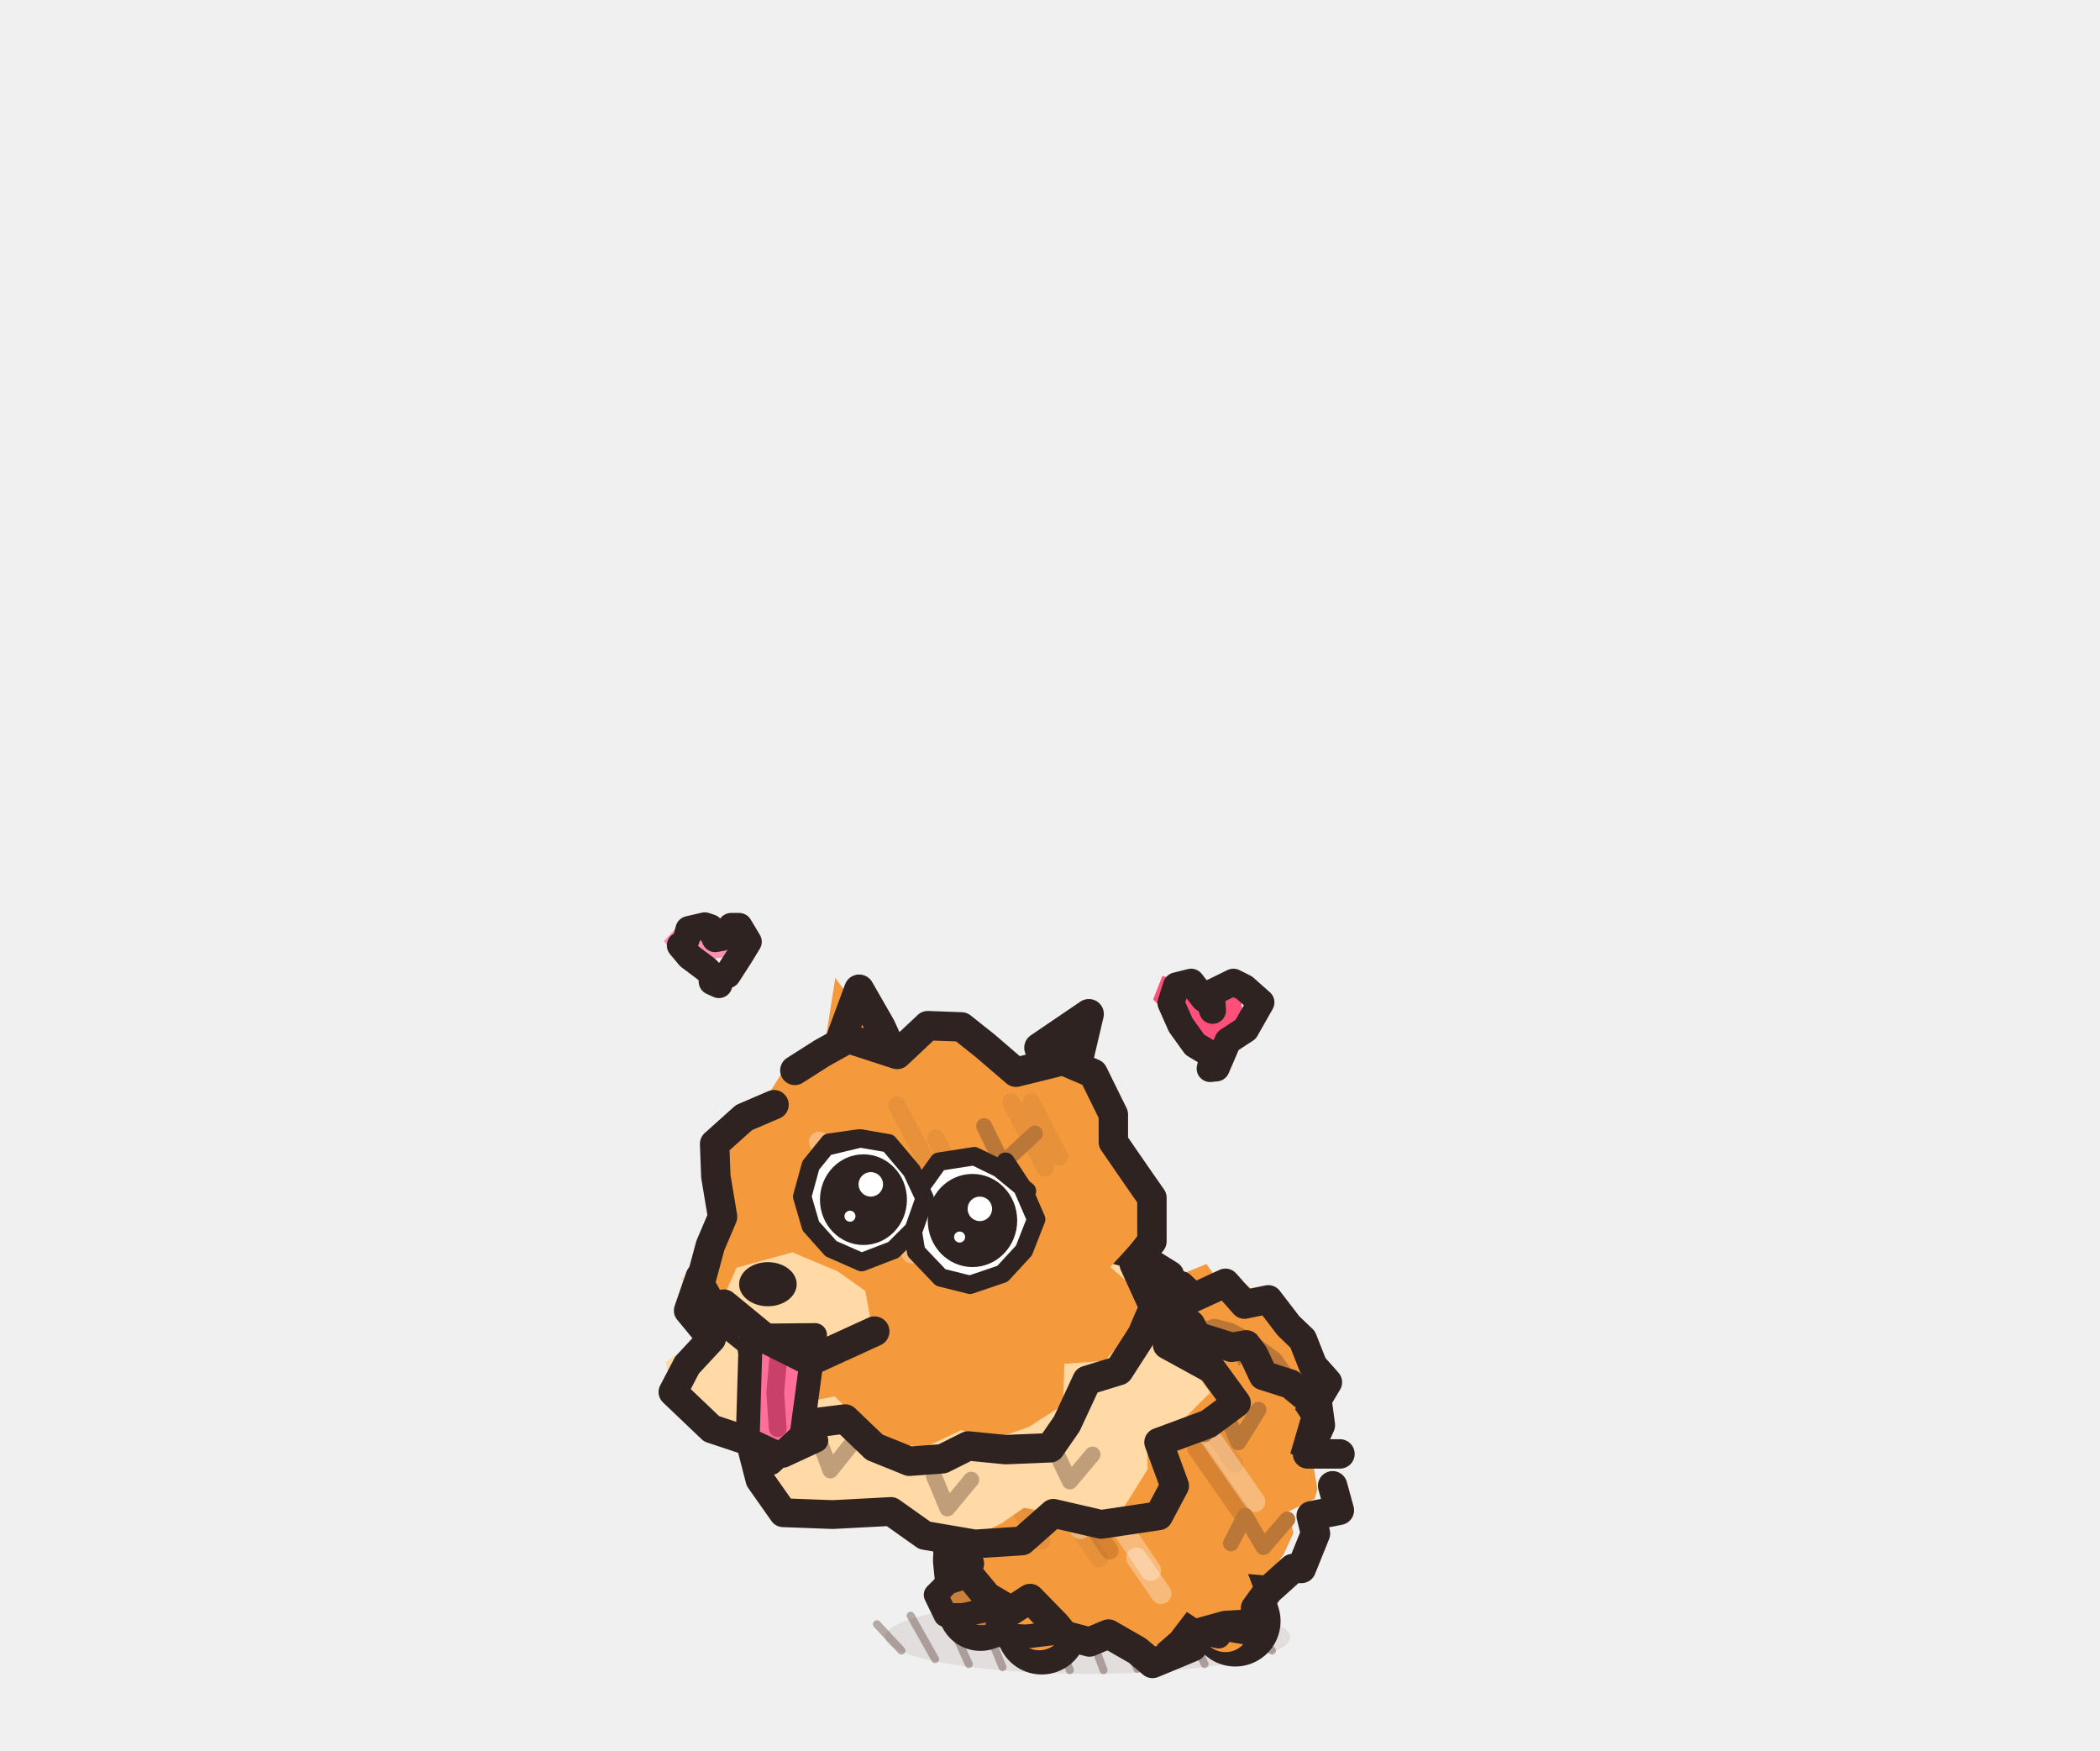
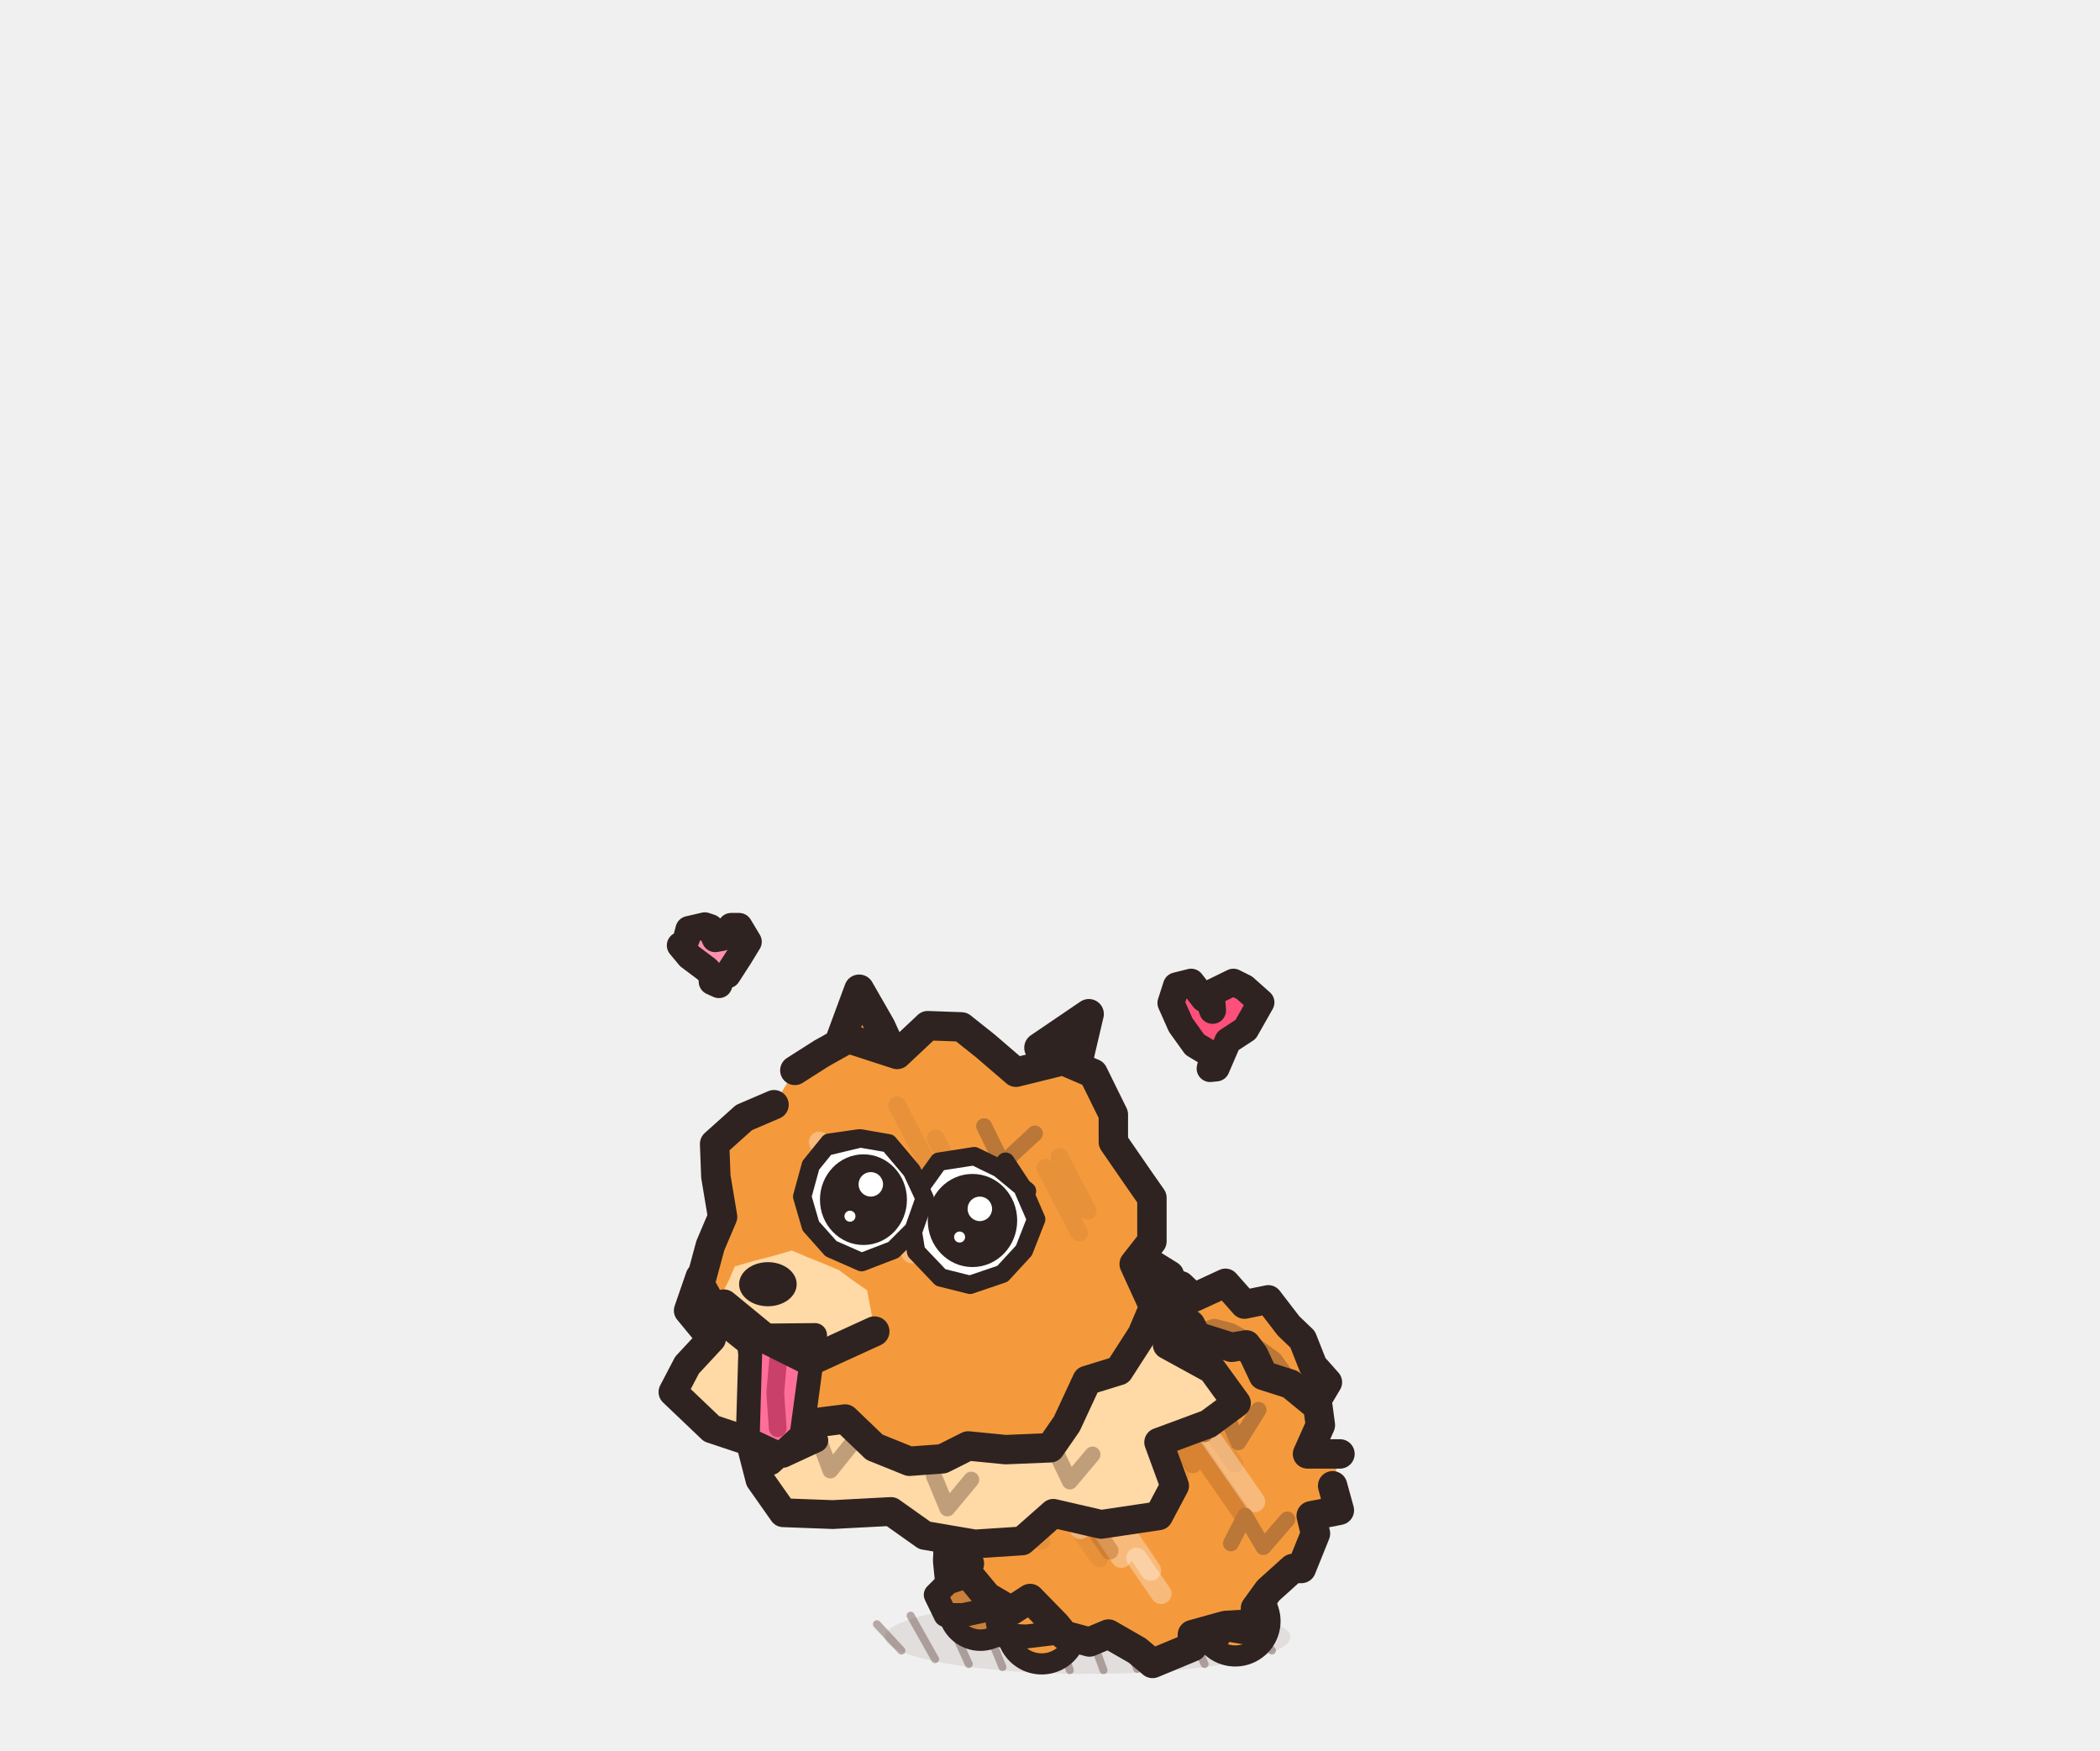
<svg xmlns="http://www.w3.org/2000/svg" width="240" height="200" class="pa-dog pa-pose-happy pa-d-puppy" viewBox="0 0 240 200" role="img" aria-label="Mikan the Pomeranian, happy, puppy">
  <g transform="translate(128.5 186) scale(0.700) translate(-120 -186)">
    <g transform="translate(240 0) scale(-1 1)">
      <ellipse cx="126" cy="187.5" rx="33.1" ry="6" fill="#5B3D32" opacity="0.1" />
      <path d="M95.9 189.7l4 -4.5M101.4 191.1l4 -7.2M106.9 191.9l4 -8.8M112.4 192.4l4 -9.8M117.9 192.7l4 -10.5M123.4 192.9l4 -10.8M128.9 192.9l4 -10.8M134.4 192.7l4 -10.4M139.9 192.4l4 -9.8M145.4 191.9l4 -8.8M150.9 191.1l4 -7.1M156.4 189.7l4 -4.3" stroke="#5B3D32" stroke-width="1.3" stroke-linecap="round" opacity="0.4" fill="none" />
    </g>
    <g class="pa-d-f0">
      <g transform="translate(240 0) scale(-1 1)">
-         <path d="M97.5 153.4L99.7 152.4L102 149.7L102.9 149.6L103.7 146.7L105.7 147.1L104.8 145.9L107 148.3L108.7 145.6L109.9 147.9L110.3 144.5L111.3 145.6L113.3 145.5L114.9 142.9L114.9 144.1L117.1 144.9L119.4 144.2L120.8 146.2L123.2 149.6L121 151.5L125.5 150.1L127 148.1L125.9 144.7L124.2 142.1L123 139.3L121.9 136.7L119.5 133.1L114.7 131.8L113.8 129.6L112 128.8L106.6 126.6L103.9 130.4L100.4 129.7L96.3 133.1L92.4 136.5L91.9 142.2L90.9 144.3L91.1 148.7L92.2 152L94 154.6Z" fill="#F59A3C" />
+         <path d="M100.6 149.8L100.7 148.9L103.6 148.8L102.8 147.7L105.2 150.6L106.7 146.3L106.6 148.4L107.8 147.1L109.6 149.1L110.9 145.6L111 146.2L112.6 145.9L114.7 146.2L118.9 147.3L119.5 149L119.5 151.5L120.1 152.9L123.7 152L122.9 149.8L123.1 147.8L123.3 144.4L123 141.4L121.1 139.1L118.5 133.1L113 132.3L110.8 130.1L108.7 132.1L103.5 129.7L100.4 133.2L96.5 132.4L93.2 136.7L90.9 138.9L89.2 143.2L86.8 145.9L89.9 151.1L90.4 152.6L91 155.5L96.2 156.8L96.7 154.4L97.1 150.9Z" fill="#F59A3C" />
        <path d="M100.6 149.8L100.7 148.9L103.6 148.8L102.8 147.7L105.2 150.6L106.7 146.3L106.6 148.4L107.8 147.1L109.6 149.1L110.9 145.6L111 146.2L112.6 145.9L114.7 146.2L118.9 147.3L119.5 149L119.5 151.5L120.1 152.9L123.7 152L122.9 149.8L123.1 147.8L123.3 144.4L123 141.4L121.1 139.1L118.5 133.1L113 132.3L110.8 130.1L108.7 132.1L103.5 129.7L100.4 133.2L96.5 132.4L93.2 136.7L90.9 138.9L89.2 143.2L86.8 145.9L89.9 151.1L90.4 152.6L91 155.5L96.2 156.8L96.7 154.4L97.1 150.9L101 149.9" fill="none" stroke="#2E2320" stroke-width="4.7" stroke-linecap="round" stroke-linejoin="round" />
        <path d="M93.1 146.7L93.9 144.7L95.6 142.3L97.8 140.7L100.1 139.1L102.6 137.7L105.3 137L107.5 137.7" fill="none" stroke="#ba7738" stroke-width="2.9" stroke-linecap="round" stroke-linejoin="round" />
        <path d="M102.2 142.1L104.2 140.8L106.8 139.2L109.8 139.7L111.2 140.1L113.8 141.2L116.2 141.5L118.5 143.5L119.9 145.7L122.3 147.9" fill="none" stroke="#ba7738" stroke-width="2.9" stroke-linecap="round" stroke-linejoin="round" />
        <g class="pa-d-leg pa-d-leg-FH">
          <path d="M112.5 169L111.6 175.1L111.2 182.8" fill="none" stroke="#2E2320" stroke-width="13.9" stroke-linecap="round" stroke-linejoin="round" />
-           <path d="M111.2 168.9L112.6 176.3L111.2 182.5" fill="none" stroke="#ca8039" stroke-width="6.9" stroke-linecap="round" stroke-linejoin="round" transform="translate(1.2 -0.8)" />
-           <path d="M118.3 180.5L119.1 181.4L115 184L111.4 181.6L109 179.2L110.6 178.4L114.6 178.1L117.9 177.3Z" fill="#ca8039" />
+           <path d="M112.5 169L111.6 175.1L111.2 182.8" fill="none" stroke="#ca8039" stroke-width="6.9" stroke-linecap="round" stroke-linejoin="round" />
+           <path d="M112 181.7L108.6 181.4L110.7 176.6L113.3 176.4L117.5 178.6L120.9 178.9L118.8 182.8L114.3 184.6Z" fill="#ca8039" />
          <path d="M112 181.7L108.6 181.4L110.7 176.6L113.3 176.4L117.5 178.6L120.9 178.9L118.8 182.8L114.3 184.6L111.4 183.4L109.6 180.8" fill="none" stroke="#2E2320" stroke-width="3.9" stroke-linecap="round" stroke-linejoin="round" />
        </g>
        <g class="pa-d-leg pa-d-leg-FF">
          <path d="M141.6 168L144.3 174.9L143.5 182.8" fill="none" stroke="#2E2320" stroke-width="13.9" stroke-linecap="round" stroke-linejoin="round" />
-           <path d="M142.9 167.5L144.2 175.1L142.1 182.9" fill="none" stroke="#ca8039" stroke-width="6.9" stroke-linecap="round" stroke-linejoin="round" transform="translate(1.2 -0.8)" />
-           <path d="M149.4 179.5L147.3 183.3L146 183.5L140.5 183L138.5 181.2L141.5 178.7L144.3 176.2L148.5 177.3Z" fill="#ca8039" />
+           <path d="M141.6 168L144.3 174.9L143.5 182.8" fill="none" stroke="#ca8039" stroke-width="6.9" stroke-linecap="round" stroke-linejoin="round" />
+           <path d="M138.9 180.6L140.9 176.9L145.4 177.5L148.8 178.6L150.8 180.6L149.2 183.9L146.3 183.9L141.2 182.8Z" fill="#ca8039" />
          <path d="M138.9 180.6L140.9 176.9L145.4 177.5L148.8 178.6L150.8 180.6L149.2 183.9L146.3 183.9L141.2 182.8L140.3 179.5L141.5 178.7" fill="none" stroke="#2E2320" stroke-width="3.9" stroke-linecap="round" stroke-linejoin="round" />
        </g>
        <g class="pa-d-leg pa-d-leg-NH">
          <path d="M102.5 173.8L103.7 179.3L101.9 184.9" fill="none" stroke="#2E2320" stroke-width="14.8" stroke-linecap="round" stroke-linejoin="round" />
-           <path d="M102.2 174L103.6 179.1L102.3 186.8" fill="none" stroke="#F59A3C" stroke-width="7.9" stroke-linecap="round" stroke-linejoin="round" transform="translate(1.2 -0.8)" />
-           <path d="M109.7 183.6L109.4 187.1L103 186L100 186.1L99.6 182.9L99.5 180.2L103.1 180.3L107.9 182Z" fill="#F59A3C" />
+           <path d="M102.5 173.8L103.7 179.3L101.9 184.9" fill="none" stroke="#F59A3C" stroke-width="7.9" stroke-linecap="round" stroke-linejoin="round" />
+           <path d="M107.6 185.6L104.1 186.1L98.8 187L99 184.7L101.1 180.3L104.1 178.8L107.9 179.5L109.5 184.4Z" fill="#F59A3C" />
          <path d="M107.6 185.6L104.1 186.1L98.8 187L99 184.7L101.1 180.3L104.1 178.8L107.9 179.5L109.5 184.4L108.6 186.5L104.6 187.4" fill="none" stroke="#2E2320" stroke-width="3.9" stroke-linecap="round" stroke-linejoin="round" />
        </g>
        <g class="pa-d-leg pa-d-leg-NF">
          <path d="M133 173L134.4 179.6L133.5 186.2" fill="none" stroke="#2E2320" stroke-width="14.8" stroke-linecap="round" stroke-linejoin="round" />
-           <path d="M133 172.1L134.4 179.8L132.7 186.5" fill="none" stroke="#F59A3C" stroke-width="7.9" stroke-linecap="round" stroke-linejoin="round" transform="translate(1.2 -0.8)" />
-           <path d="M139.9 183.8L139.3 185.1L134.8 187.3L131.5 185.8L128.4 182.6L131.7 179.6L133.7 179.2L139.7 180.9Z" fill="#F59A3C" />
+           <path d="M133 173L134.4 179.6L133.5 186.2" fill="none" stroke="#F59A3C" stroke-width="7.9" stroke-linecap="round" stroke-linejoin="round" />
+           <path d="M134.7 179.4L138.8 182.1L141.1 182.7L140.3 187.2L136 187.4L130.2 186.7L127.4 183.2L131.7 181.5Z" fill="#F59A3C" />
          <path d="M134.7 179.4L138.8 182.1L141.1 182.7L140.3 187.2L136 187.4L130.2 186.7L127.4 183.2L131.7 181.5L135.1 180.8L140.7 181.1" fill="none" stroke="#2E2320" stroke-width="3.9" stroke-linecap="round" stroke-linejoin="round" />
        </g>
-         <path d="M147.5 163.2L151 164.3L151.7 169.1L148.9 170.3L144.6 174.5L144.8 176.2L143.7 181.2L140.4 181.9L136.7 181.1L134.4 184.7L131.5 185.5L126.9 185.9L121.9 187.5L118.6 187.7L117 190.8L112.4 186.8L109.8 183.4L105.7 186.1L100.6 185.4L98.3 181.2L99.8 177.2L96.5 177.5L94 174L92.4 170.5L93.2 167L88.9 164.9L88.5 163.3L89.1 159.7L92.9 157.5L91.2 151.7L92.4 149.9L94.3 146.8L99 145.9L101.2 143.4L103 139.1L104.7 137.6L111 137.7L111.1 135.2L115.6 135.2L119.2 136L123.9 138.2L127.3 135.7L129.6 135.8L134 140.1L135.3 141.5L141.2 141.1L143.8 144.3L144.1 145.8L144.2 151.1L148.3 153L152.1 153.8L151.3 158.8Z" fill="#F59A3C" />
+         <path d="M84.8 157.6L90.1 157.6L88 152.9L88.4 149.9L92.9 146.2L97.3 144.8L98.9 141.4L100.1 139.8L102.5 140.2L108.2 138.4L109.2 136.5L114.4 132.8L118.4 134.8L121.9 137.1L124 138L129.6 138.2L132.8 139.7L133.3 142.8L140 143.3L142.1 142.4L142.8 146.9L143.4 150.9L147.1 153.5L151 154.3L150 160.4L148.2 163.2L148.6 165.7L148.1 169.6L148.8 173.6L145.3 175.5L145.8 176.8L142.4 180.9L138.5 183.2L135.4 181.2L131.2 185.5L129.8 187.2L125.7 188.3L122.6 187L117.9 189.7L115.4 191.8L108.9 189.1L108.9 187.1L103.5 185.6L98.5 185.3L98.6 182.8L96.5 179.9L92.5 176.3L91.1 176.3L88.8 170.6L89.5 167.7L84.9 166.8L86 162.8Z" fill="#F59A3C" />
        <path d="M84.8 157.6L90.1 157.6L88 152.9L88.4 149.9L92.9 146.2L97.3 144.8L98.9 141.4L100.1 139.8L102.5 140.2L108.2 138.4L109.2 136.5L114.4 132.8L118.4 134.8L121.9 137.1L124 138L129.6 138.2L132.8 139.7L133.3 142.8L140 143.3L142.1 142.4L142.8 146.9L143.4 150.9L147.1 153.5L151 154.3L150 160.4L148.2 163.2L148.6 165.7L148.1 169.6L148.8 173.6L145.3 175.5L145.8 176.8L142.4 180.9L138.5 183.2L135.4 181.2L131.2 185.5L129.8 187.2L125.7 188.3L122.6 187L117.9 189.7L115.4 191.8L108.9 189.1L108.9 187.1L103.5 185.6L98.5 185.3L98.6 182.8L96.5 179.9L92.5 176.3L91.1 176.3L88.8 170.6L89.5 167.7L84.9 166.8L86 162.8" fill="none" stroke="#2E2320" stroke-width="4.8" stroke-linecap="round" stroke-linejoin="round" />
-         <path d="M102 159.2L107.1 151.8M125.6 164.7L133.7 152.9M126.8 156.3L134.2 145.5M133.5 171.8L141.2 160.6M133.8 157.2L142 145.4M124.1 174.7L133.4 161.2M118.5 149.7L126.3 138.5M124.8 148.7L129.3 142.1" stroke="#d3863a" stroke-width="2.9" stroke-linecap="round" opacity=".42" />
-         <path d="M132.5 150.1L137.9 142.3M115.7 176.6L124.4 163.8M129.5 161.4L138.6 148.3M127.2 169.8L134.8 158.8" stroke="#fff" stroke-width="3.4" stroke-linecap="round" opacity=".32" />
-         <path d="M122.4 173.4L130.8 161.2M126.3 165.3L133.9 154.1M100.7 167.6L108.3 156.7M114.7 150.8L120.6 142.2" stroke="#b16522" stroke-width="2.9" stroke-linecap="round" opacity=".42" />
+         <path d="M102 159.2L107.1 151.8M125.6 164.7L133.7 152.9M126.8 156.3L119.4 167M133.5 171.8L141 160.9M133.8 157.2L125.7 169.1M124.1 174.7L133.4 161.2M118.5 149.7L110.8 160.9M124.8 148.7L120.2 155.3" stroke="#d3863a" stroke-width="2.9" stroke-linecap="round" opacity=".42" />
+         <path d="M132.5 150.1L127.1 158M115.7 176.6L124.4 163.8M129.5 161.4L120.5 174.5M127.2 169.8L134.8 158.8" stroke="#fff" stroke-width="3.4" stroke-linecap="round" opacity=".32" />
+         <path d="M122.4 173.4L130.8 161.2M126.3 165.3L133.9 154.1M100.7 167.6L108.3 156.7M114.7 150.8L108.8 159.3" stroke="#b16522" stroke-width="2.9" stroke-linecap="round" opacity=".42" />
        <path d="M98.7 165.4L106.4 154.3M114 180.4L118 174.6" stroke="#fff" stroke-width="3.4" stroke-linecap="round" opacity=".32" />
        <path d="M98.1 150.4L101.4 155.7L103.7 150.6L106.9 154.4" fill="none" stroke="#ba7738" stroke-width="2.6" stroke-linecap="round" stroke-linejoin="round" />
        <path d="M115.2 144.6L118.8 149.6L121.8 145L124.7 148.6" fill="none" stroke="#ba7738" stroke-width="2.6" stroke-linecap="round" stroke-linejoin="round" />
        <path d="M93.4 168.3L97.3 172.8L100.3 167.7L102.6 172.2" fill="none" stroke="#ba7738" stroke-width="2.6" stroke-linecap="round" stroke-linejoin="round" />
-         <path d="M188.4 138L194.9 142.6L193.8 147.2L189.7 152.5L181.3 154L181.5 161.4L176.4 166.4L169.5 168.3L161.5 165.4L153.7 170.1L147.9 172.7L140 168.9L136.4 166.4L125.3 168.3L120.5 167L116.2 160.1L116.3 155L109.9 151.5L106 147.6L108.3 144.4L116.7 138.2L114.5 132.4L117.6 127.7L121.8 125L130.3 122.5L132.5 119.1L140.5 116.1L149.4 114.2L155.3 117.7L163 114.8L171.2 116.1L177.2 120L177.5 124.4L185.6 125.6L192.3 128.9L191 134.2Z" fill="#FFD9A6" />
+         <path d="M189.3 128.7L191.2 134.2L187.4 138.8L191.4 143.1L193.7 147.5L187.4 153.5L181.1 155.6L179.5 161.8L175.7 167.2L167.6 167.5L158.1 167L152.6 170.9L144.4 172.3L136.7 171.8L131.6 167.3L123.8 169.1L114.4 167.7L111.8 162.8L114.4 155.7L106.3 152.7L101.7 149.3L105.7 143.8L113 139.8L110.8 133.7L112.6 128.4L117.6 125.3L126.1 123L129.3 118L136.2 113.9L144.1 114.3L151.6 117.7L160.4 115.1L167.6 114.5L173.5 119.4L174.8 125.2L183.5 125Z" fill="#FFD9A6" />
        <path d="M189.3 128.7L191.2 134.2L187.4 138.8L191.4 143.1L193.7 147.5L187.4 153.5L181.1 155.6L179.5 161.8L175.7 167.2L167.6 167.5L158.1 167L152.6 170.9L144.4 172.3L136.7 171.8L131.6 167.3L123.8 169.1L114.4 167.7L111.8 162.8L114.4 155.7L106.3 152.7L101.7 149.3L105.7 143.8L113 139.8L110.8 133.7L112.6 128.4L117.6 125.3L126.1 123L129.3 118L136.2 113.9L144.1 114.3L151.6 117.7L160.4 115.1L167.6 114.5L173.5 119.4L174.8 125.2L183.5 125" fill="none" stroke="#2E2320" stroke-width="4.7" stroke-linecap="round" stroke-linejoin="round" />
        <path d="M125.2 157.7L128.9 162.1L131.3 157.1" fill="none" stroke="#c19e7a" stroke-width="2.6" stroke-linecap="round" stroke-linejoin="round" />
        <path d="M145 161.8L148.9 166.5L151.1 161.2" fill="none" stroke="#c19e7a" stroke-width="2.6" stroke-linecap="round" stroke-linejoin="round" />
        <path d="M164 155.3L168 160.3L170.2 154.4" fill="none" stroke="#c19e7a" stroke-width="2.6" stroke-linecap="round" stroke-linejoin="round" />
-         <path d="M130.9 107.8L128.6 95.9L127.6 85.4L135.7 92.1L141.4 96.9L136.9 101.9Z" fill="#F59A3C" />
+         <path d="M140.4 96.5L136.3 105.3L128.7 108.5L128.5 97.3L125.8 85.8L133.9 91.3Z" fill="#F59A3C" />
        <path d="M140.4 96.5L136.3 105.3L128.7 108.5L128.5 97.3L125.8 85.8L133.9 91.3" fill="none" stroke="#2E2320" stroke-width="4.9" stroke-linecap="round" stroke-linejoin="round" />
-         <path d="M158.7 93.2L161.7 87.4L167.2 79.9L169.2 92.7L173.6 103.5L163.7 98.6Z" fill="#F59A3C" />
+         <path d="M171.3 104.2L163.8 99.7L155.7 96.9L159.8 87.9L163.3 81.8L167.7 93.7Z" fill="#F59A3C" />
        <path d="M171.3 104.2L163.8 99.7L155.7 96.9L159.8 87.9L163.3 81.8L167.7 93.7" fill="none" stroke="#2E2320" stroke-width="4.9" stroke-linecap="round" stroke-linejoin="round" />
-         <path d="M186.7 117.8L189.5 123.7L189 129.6L187.1 133.6L182.1 138.1L181.7 142.6L178.5 148L173.2 149.4L167.3 148.2L162.2 153.3L157.1 156L152.5 156.5L146.6 153.7L141.9 155.4L135.6 153.2L130 149.6L129.8 142.9L123.2 142.4L119.4 138.2L117.2 131.5L122.3 127.1L117 121.3L116.5 114.7L119.4 110.4L123.9 106.7L123 100.1L127.9 95L133 93.3L138.4 93.4L143.8 88.1L147.8 86.1L153.2 88L158.3 90.1L165.1 88.8L170.5 92L175.6 94.9L178.1 98.9L182.9 103L185.9 105.3L188 112.3Z" fill="#F59A3C" />
+         <path d="M177.2 100.6L182.1 102.7L186.9 107L186.7 112.3L185.6 118.9L187.6 123.6L189.3 129.9L186.5 134.9L180.9 139.4L179.9 146L176.7 150L172.8 152.8L165.6 151.9L160.8 156.5L155.1 158.8L149.7 158.4L145.5 156.3L139.4 156.9L132.1 156.6L129.4 152.7L126.1 145.6L120.9 144L117.1 138.1L115.2 133.6L118.4 126.6L115.5 122.9L115.5 115.8L117.8 112.5L121.8 106.7L121.8 102.2L125.1 95.5L130 93.4L137.7 95.3L142.7 91L146.6 87.9L152.1 87.7L157.1 92.4L165.1 89.8L169.4 92.2L173.8 95Z" fill="#F59A3C" />
        <path d="M177.2 100.6L182.1 102.7L186.9 107L186.7 112.3L185.6 118.9L187.6 123.6L189.3 129.9L186.5 134.9L180.9 139.4L179.9 146L176.7 150L172.8 152.8L165.6 151.9L160.8 156.5L155.1 158.8L149.7 158.4L145.5 156.3L139.4 156.9L132.1 156.6L129.4 152.7L126.1 145.6L120.9 144L117.1 138.1L115.2 133.6L118.4 126.6L115.5 122.9L115.5 115.8L117.8 112.5L121.8 106.7L121.8 102.2L125.1 95.5L130 93.4L137.7 95.3L142.7 91L146.6 87.9L152.1 87.7L157.1 92.4L165.1 89.8L169.4 92.2L173.8 95" fill="none" stroke="#2E2320" stroke-width="4.8" stroke-linecap="round" stroke-linejoin="round" />
-         <path d="M130.6 109.1L135.2 100.2M132.9 110.9L138.5 100.2M151.2 112L157.1 100.7M146.1 115.1L150.8 106.1" stroke="#d3863a" stroke-width="2.9" stroke-linecap="round" opacity=".42" />
+         <path d="M130.6 109.1L126 117.9M132.9 110.9L127.4 121.5M151.2 112L157.1 100.7M146.1 115.1L150.8 106.1" stroke="#d3863a" stroke-width="2.9" stroke-linecap="round" opacity=".42" />
        <path d="M154.7 124.8L160.9 112.9M163 119.8L169.8 106.7" stroke="#fff" stroke-width="3.4" stroke-linecap="round" opacity=".32" />
-         <path d="M185.1 131.2L182.7 139.3L176.8 143.1L169.3 143.4L161 138.1L162.3 131L166.8 127.8L174.2 124.7L183.3 127.2Z" fill="#FFD9A6" />
+         <path d="M185.5 131.1L184.6 133.9L182.9 135.5L181 137.1L178.9 141.2L176.9 143.4L174.3 143.5L171.7 143.6L169.1 143.7L166.3 141.9L163.5 140.1L160.6 138.2L161.3 134.6L162 130.9L164.3 129.3L166.6 127.6L169.2 126.5L171.7 125.5L174.3 124.4L177.4 125.3L180.5 126.1L183.6 127L184.5 129.1Z" fill="#FFD9A6" />
        <path d="M134.6 105.3L139.9 110.2L142.9 104.1" fill="none" stroke="#ba7738" stroke-width="2.6" stroke-linecap="round" stroke-linejoin="round" />
-         <path d="M154.9 119.4L153.7 124.7L149.9 128.1L144.9 129.9L139.8 128.4L135.9 124.8L134.5 119.4L136.3 114.2L140.2 110.5L145.2 109.2L150 110.7L153.4 114.5Z" fill="#FFFFFF" />
+         <path d="M135.9 114.7L140.4 111L144.5 109L150.3 109.9L153.6 114.5L154.9 119.1L154 124.6L150 128.8L145.2 130L139.9 128.2L136.4 124.4L134.4 119.3Z" fill="#FFFFFF" />
        <path d="M135.9 114.7L140.4 111L144.5 109L150.3 109.9L153.6 114.5L154.9 119.1L154 124.6L150 128.8L145.2 130L139.9 128.2L136.4 124.4L134.4 119.3L136.7 114L139.4 109.9" fill="none" stroke="#2E2320" stroke-width="3" stroke-linecap="round" stroke-linejoin="round" />
        <ellipse cx="144.8" cy="119.5" rx="7.3" ry="7.6" fill="#2E2320" />
        <ellipse cx="143.6" cy="117.6" rx="2" ry="2" fill="#FFFFFF" />
        <ellipse cx="146.9" cy="122.2" rx="0.9" ry="0.9" fill="#FFFFFF" />
-         <path d="M172.5 115.9L171.2 120.7L167.8 124.5L163.1 125.9L158.1 124.7L154.7 121.2L153.2 115.8L154.1 110.8L158.1 107.1L162.6 105.9L167.8 107.1L171.6 111.2Z" fill="#FFFFFF" />
+         <path d="M163.3 106.1L168.2 106.8L171.2 110.5L172.6 115.6L171.2 120.4L167.9 124.1L162.9 126.3L157.7 124.3L154.4 121L152.6 115.9L154.7 111.4L158.5 106.9Z" fill="#FFFFFF" />
        <path d="M163.3 106.1L168.2 106.8L171.2 110.5L172.6 115.6L171.2 120.4L167.9 124.1L162.9 126.3L157.7 124.3L154.4 121L152.6 115.9L154.7 111.4L158.5 106.9L163.1 106.1L168.1 107.3" fill="none" stroke="#2E2320" stroke-width="3" stroke-linecap="round" stroke-linejoin="round" />
        <ellipse cx="162.6" cy="116.1" rx="7.1" ry="7.4" fill="#2E2320" />
        <ellipse cx="161.4" cy="113.6" rx="2" ry="2" fill="#FFFFFF" />
        <ellipse cx="164.8" cy="118.8" rx="0.9" ry="0.9" fill="#FFFFFF" />
        <ellipse cx="178.2" cy="129.9" rx="4.7" ry="3.6" fill="#2E2320" />
-         <path d="M169.8 140L180.2 136.6L182.4 154.1L177.1 158.9L171.8 155.5Z" fill="#FF6F9A" />
+         <path d="M177.7 159.1L172.7 154.5L170.5 138.2L181 138.3L181.5 155.2Z" fill="#FF6F9A" />
        <path d="M177.7 159.1L172.7 154.5L170.5 138.2L181 138.3L181.5 155.2L175.7 157.9L170.3 155.4" fill="none" stroke="#2E2320" stroke-width="3.9" stroke-linecap="round" stroke-linejoin="round" />
        <path d="M176.4 140.8L177 147.6L176.6 153.4" fill="none" stroke="#C9406A" stroke-width="2.9" stroke-linecap="round" stroke-linejoin="round" />
        <path d="M160.8 137.6L171.3 142.4L178.7 138.7L185.4 133.2" fill="none" stroke="#2E2320" stroke-width="4.9" stroke-linecap="round" stroke-linejoin="round" />
-         <path d="M106.1 83.2L109.1 83.5L108.6 80.8L113.8 79.6L115.3 83.4L111.7 87.3L110.6 88.8L109.1 92.4L106.9 92.8L106.2 93.1L104.1 89.7L100.6 87.3L100.9 83.8L102.4 79.9L104.7 80.3L108.1 83.5Z" fill="#FF4F7B" />
+         <path d="M107 83.3L109.1 80.6L111.5 81.2L112.4 84L110.8 87.6L108.5 90.8L105.5 92.6L106 94.7L105 94.6L103.1 90.2L100.2 88.3L97.7 83.9L100.4 81.5L102.2 80.6L106.5 82.7L105.6 85.2Z" fill="#FF4F7B" />
        <path d="M107 83.3L109.1 80.6L111.5 81.2L112.4 84L110.8 87.6L108.5 90.8L105.5 92.6L106 94.7L105 94.6L103.1 90.2L100.2 88.3L97.7 83.9L100.4 81.5L102.2 80.6L106.5 82.7L105.6 85.2L105.8 82.5" fill="none" stroke="#2E2320" stroke-width="4.4" stroke-linecap="round" stroke-linejoin="round" />
-         <path d="M187.4 72.4L189.5 72.3L189.8 69.9L193.3 71.9L195.2 73.9L193.8 75.6L191.2 76.1L189.5 78.1L189.1 78.3L188.9 79.4L187.8 76.8L183.9 76.4L184.2 72.3L184.7 69.7L185.6 70.9L188.8 71.7Z" fill="#FF8FB1" />
+         <path d="M192.5 74.6L191 76.4L188.2 78.5L187.1 79.7L186.2 81L187.3 80.5L184.8 79.4L182.8 76.3L181.4 74L182.9 71.5L184.2 71.5L185.7 73.3L186.8 73.5L187.6 71.7L188.5 71.4L191.1 72Z" fill="#FF8FB1" />
        <path d="M192.5 74.6L191 76.4L188.2 78.5L187.1 79.7L186.2 81L187.3 80.5L184.8 79.4L182.8 76.3L181.4 74L182.9 71.5L184.2 71.5L185.7 73.3L186.8 73.5L187.6 71.7L188.5 71.4L191.1 72L191.5 73.5" fill="none" stroke="#2E2320" stroke-width="4.4" stroke-linecap="round" stroke-linejoin="round" />
      </g>
    </g>
  </g>
</svg>
